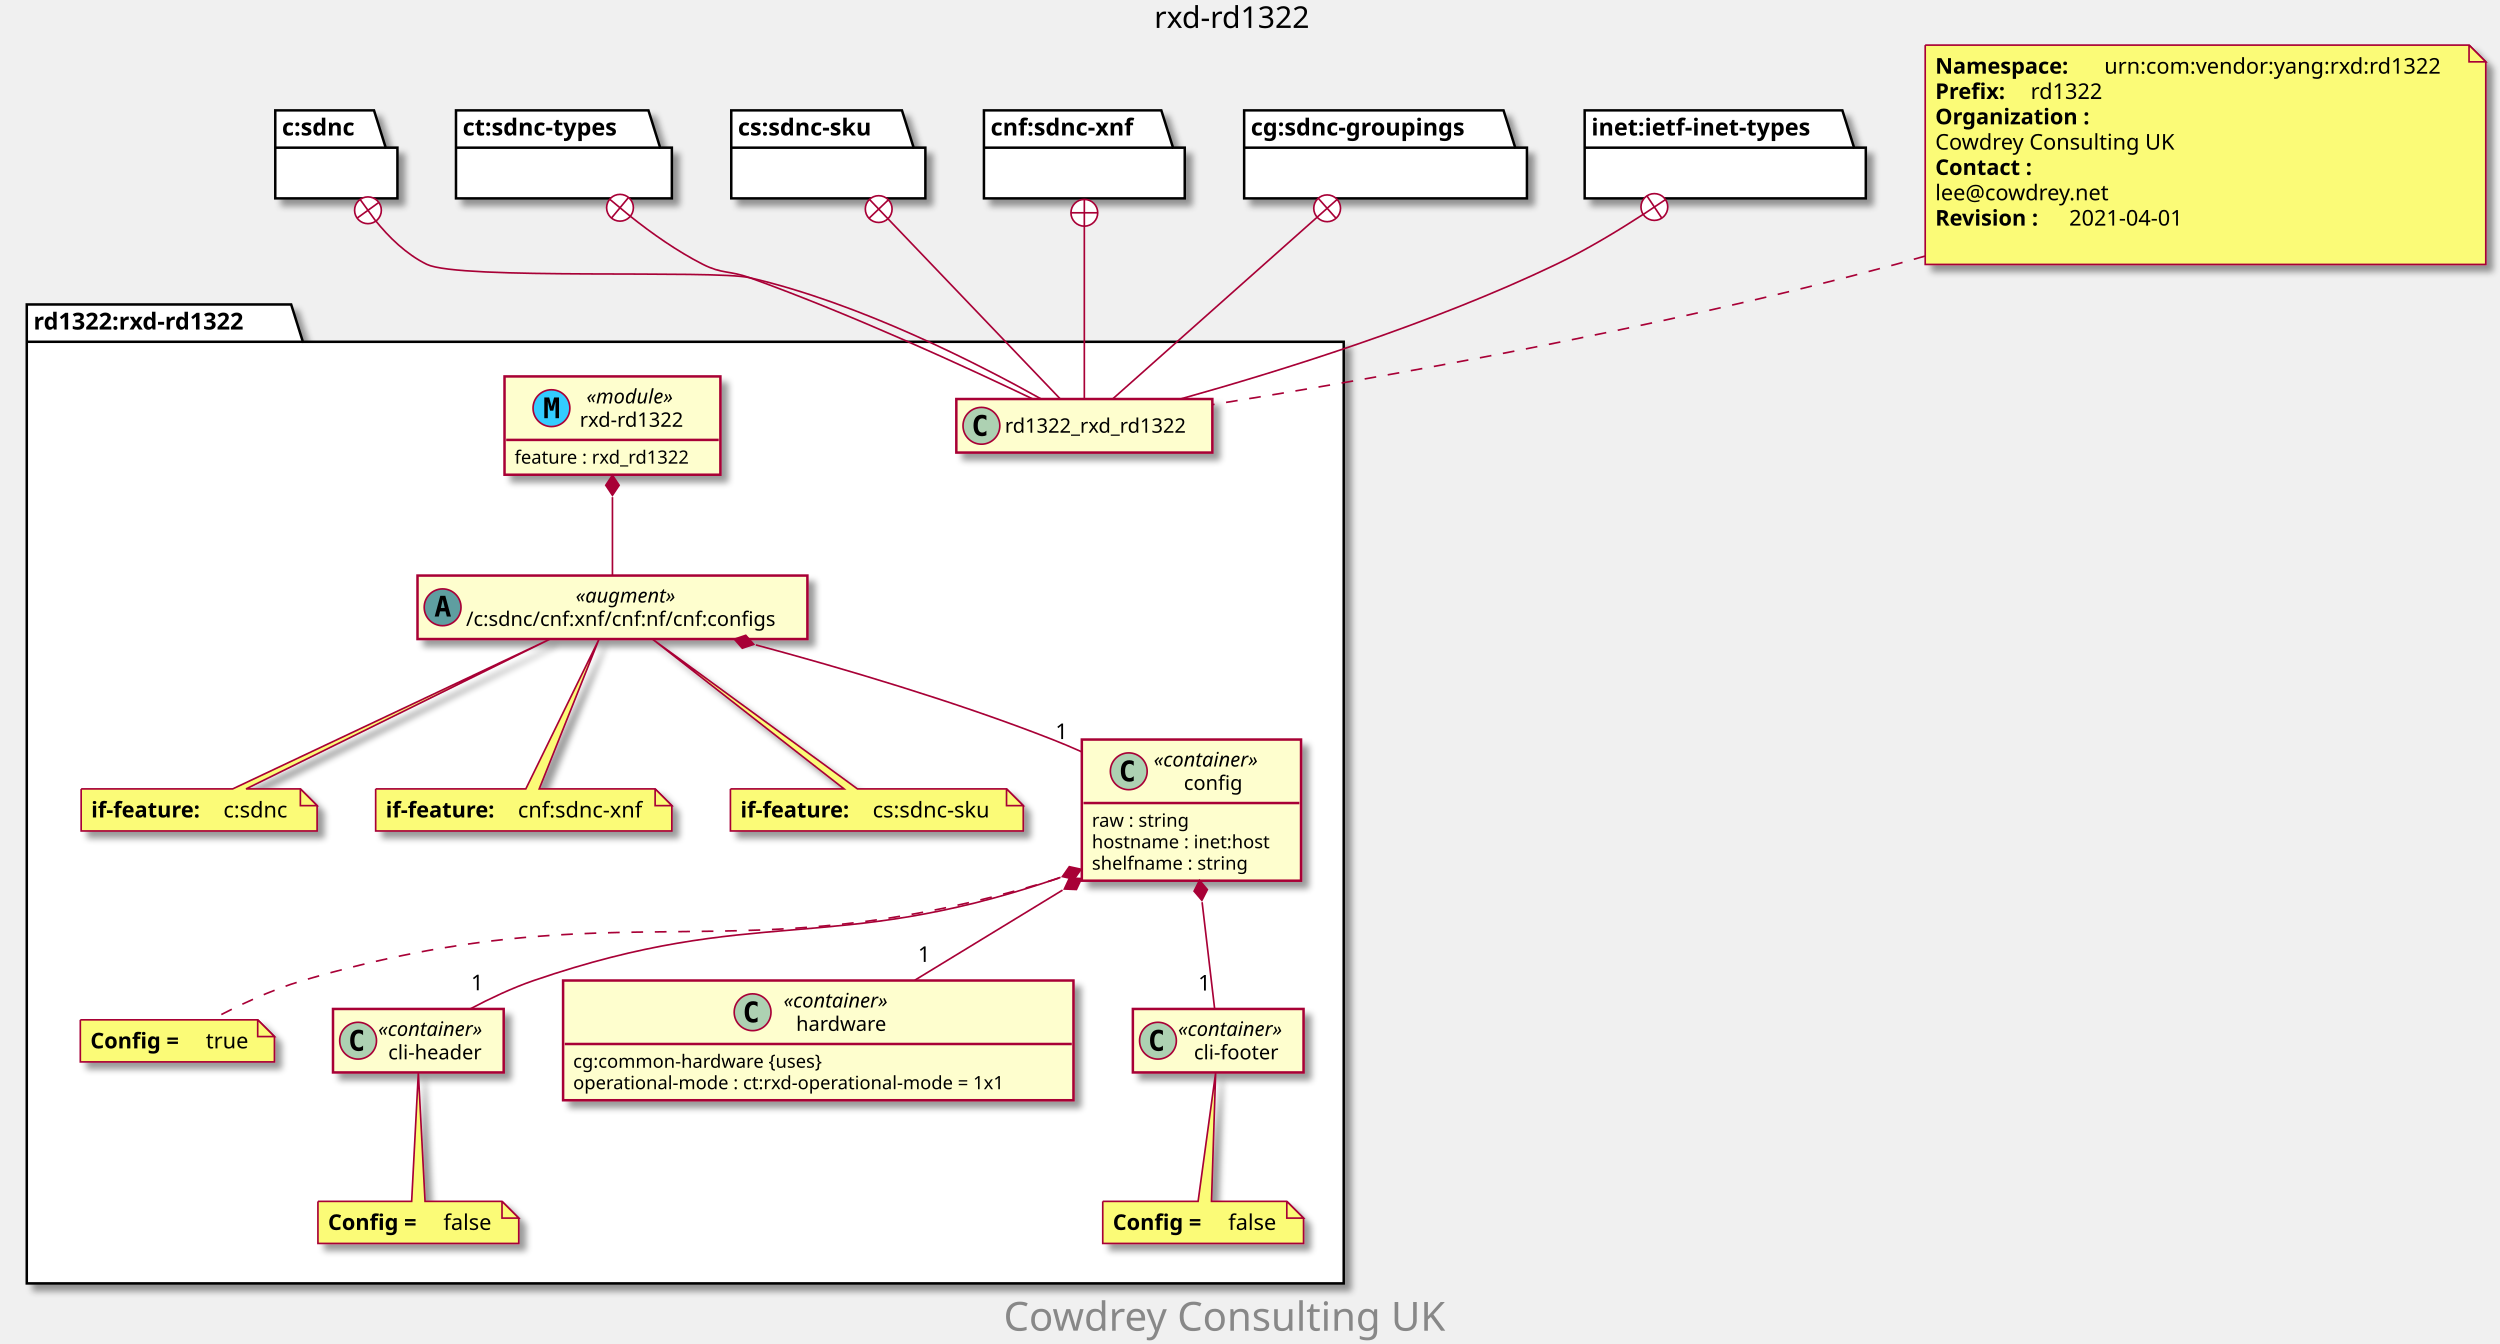
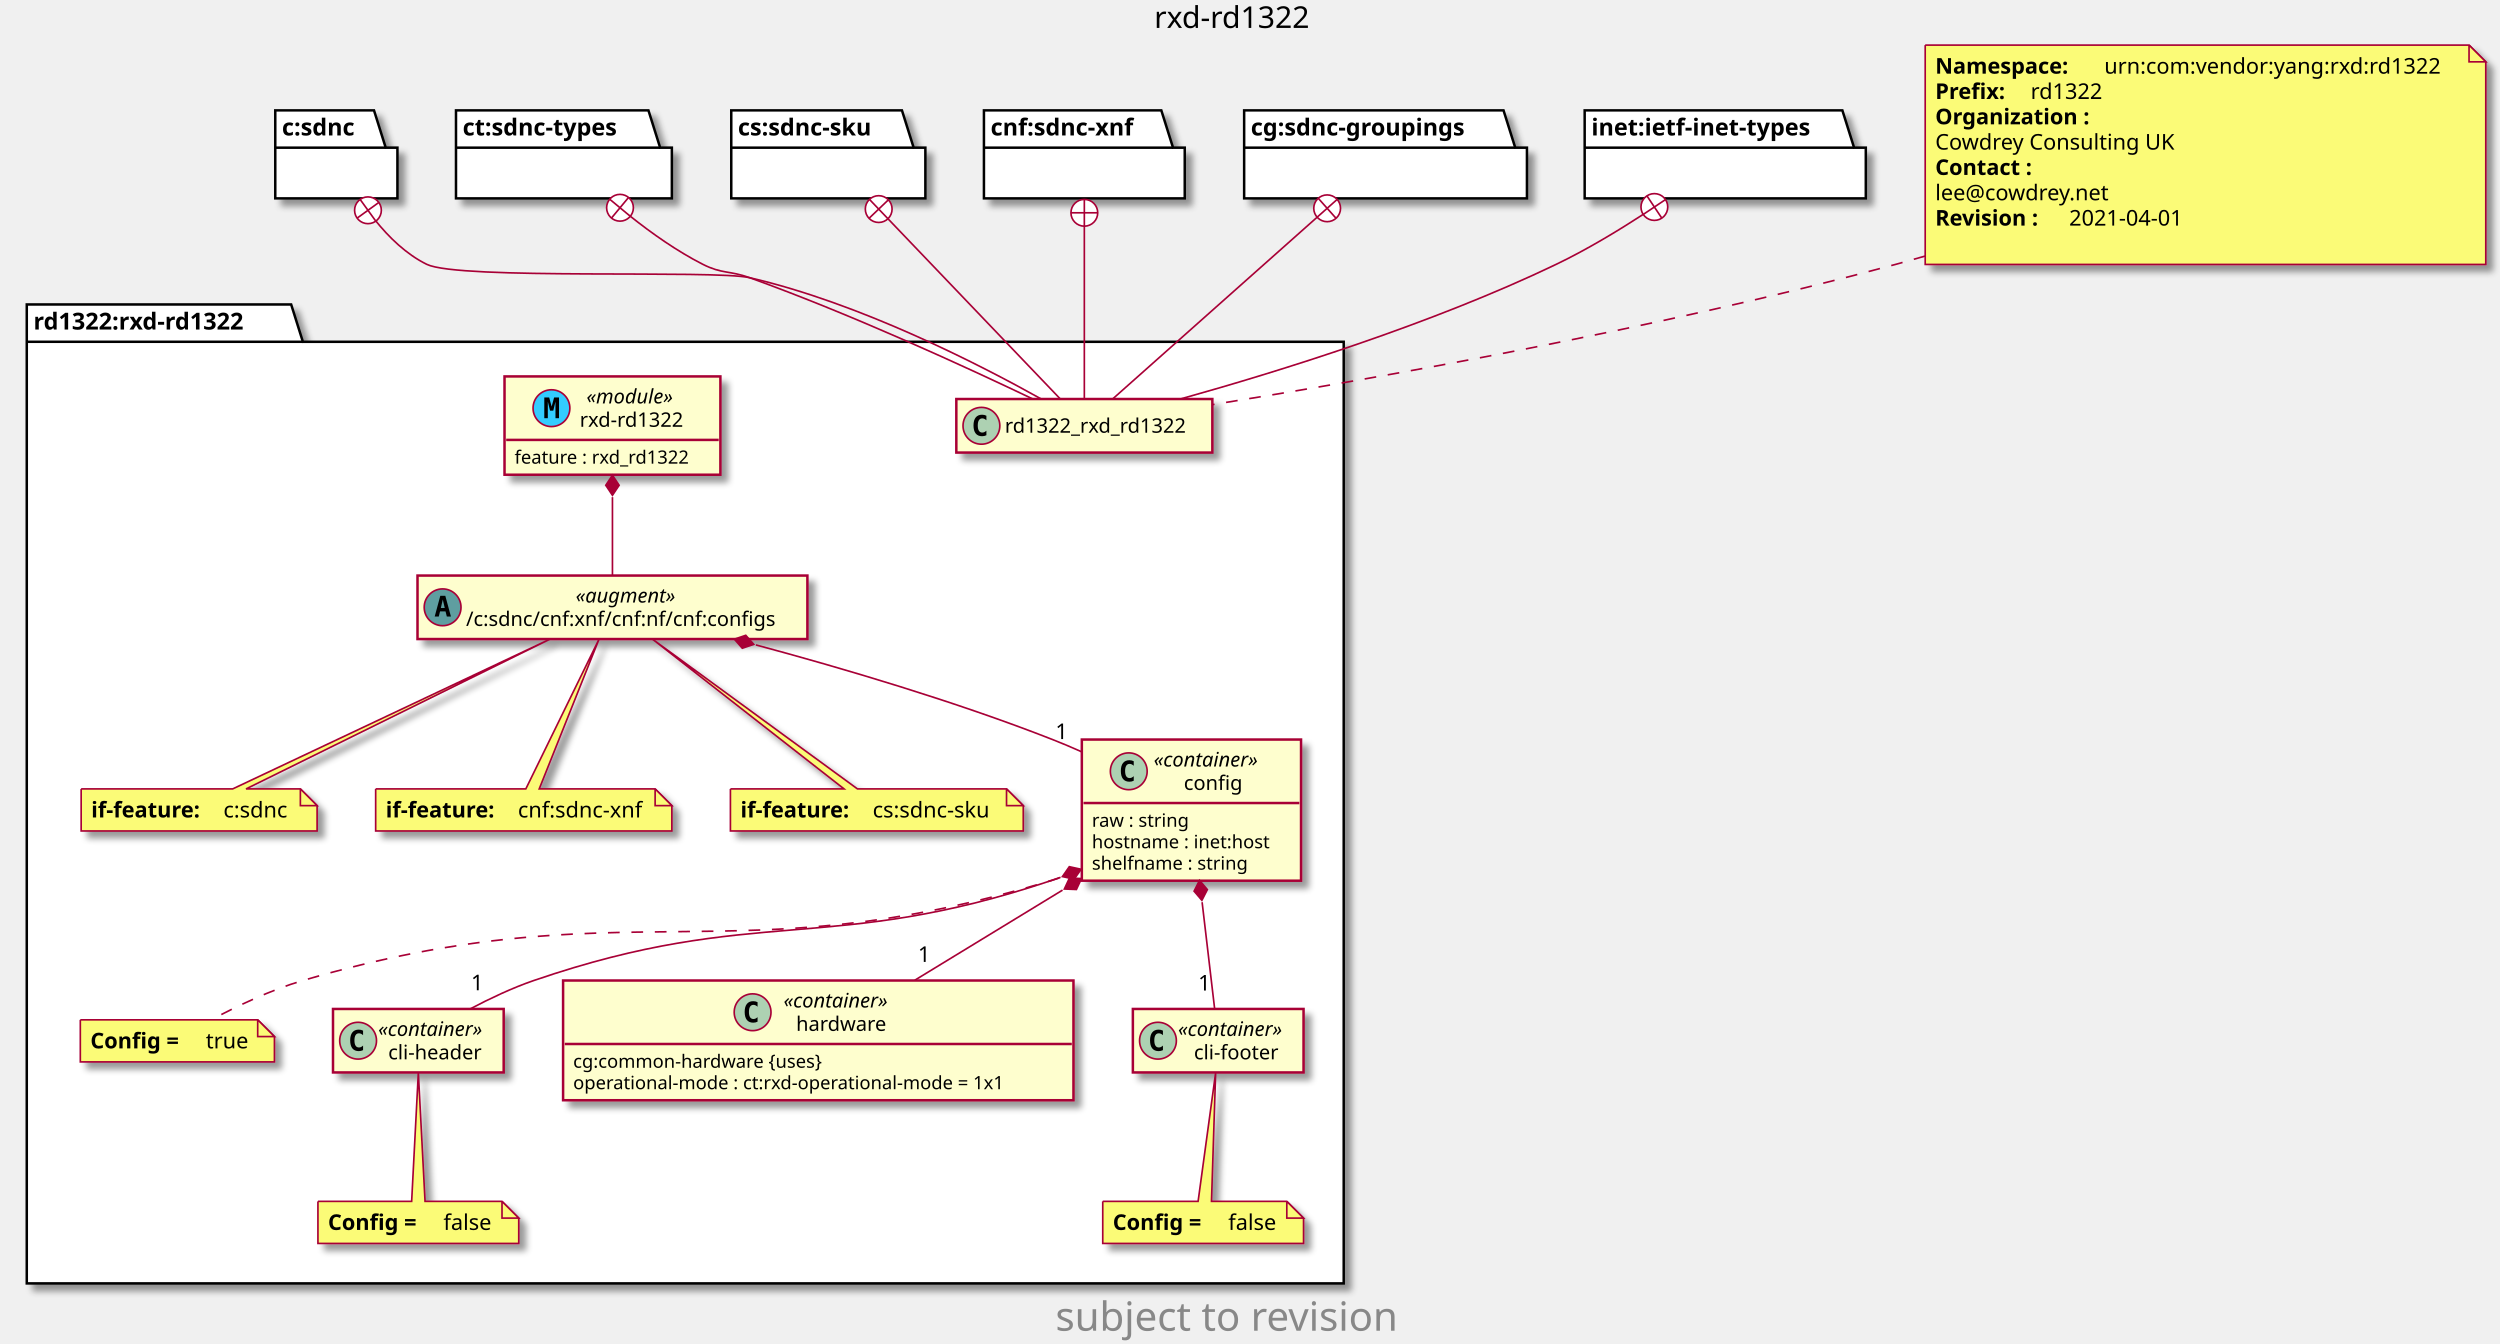
<svg xmlns="http://www.w3.org/2000/svg" contentScriptType="application/ecmascript" contentStyleType="text/css" height="803px" preserveAspectRatio="none" style="width:1494px;height:803px;background:#FFFFFF;" version="1.1" viewBox="0 0 1494 803" width="1494px" zoomAndPan="magnify">
  <defs>
-     <filter height="300%" id="f1uuvf3jxctb5" width="300%" x="-1" y="-1">
+     <filter height="300%" id="f1j6nuefom1tnk" width="300%" x="-1" y="-1">
      <feGaussianBlur result="blurOut" stdDeviation="2.0" />
      <feColorMatrix in="blurOut" result="blurOut2" type="matrix" values="0 0 0 0 0 0 0 0 0 0 0 0 0 0 0 0 0 0 .4 0" />
      <feOffset dx="4.0" dy="4.0" in="blurOut2" result="blurOut3" />
      <feBlend in="SourceGraphic" in2="blurOut3" mode="normal" />
    </filter>
  </defs>
  <g>
    <text fill="#000000" font-family="sans-serif" font-size="18" lengthAdjust="spacing" textLength="100" x="689.75" y="16.708">rxd-rd1322</text>
-     <polygon fill="#FFFFFF" filter="url(#f1uuvf3jxctb5)" points="16,181.953,174,181.953,181,204.25,803,204.25,803,766.953,16,766.953,16,181.953" style="stroke:#000000;stroke-width:1.5;" />
+     <polygon fill="#FFFFFF" filter="url(#f1j6nuefom1tnk)" points="16,181.953,174,181.953,181,204.25,803,204.25,803,766.953,16,766.953,16,181.953" style="stroke:#000000;stroke-width:1.5;" />
    <line style="stroke:#000000;stroke-width:1.5;" x1="16" x2="181" y1="204.25" y2="204.25" />
    <text fill="#000000" font-family="sans-serif" font-size="14" font-weight="bold" lengthAdjust="spacing" textLength="152" x="20" y="196.948">rd1322:rxd-rd1322</text>
-     <polygon fill="#FFFFFF" filter="url(#f1uuvf3jxctb5)" points="164.5,65.953,223.5,65.953,230.5,88.25,237.5,88.25,237.5,118.547,164.5,118.547,164.5,65.953" style="stroke:#000000;stroke-width:1.5;" />
+     <polygon fill="#FFFFFF" filter="url(#f1j6nuefom1tnk)" points="164.5,65.953,223.5,65.953,230.5,88.25,237.5,88.25,237.5,118.547,164.5,118.547,164.5,65.953" style="stroke:#000000;stroke-width:1.5;" />
    <line style="stroke:#000000;stroke-width:1.5;" x1="164.5" x2="230.5" y1="88.25" y2="88.25" />
    <text fill="#000000" font-family="sans-serif" font-size="14" font-weight="bold" lengthAdjust="spacing" textLength="53" x="168.5" y="80.948">c:sdnc</text>
-     <polygon fill="#FFFFFF" filter="url(#f1uuvf3jxctb5)" points="272.5,65.953,387.5,65.953,394.5,88.25,401.5,88.25,401.5,118.547,272.5,118.547,272.5,65.953" style="stroke:#000000;stroke-width:1.5;" />
+     <polygon fill="#FFFFFF" filter="url(#f1j6nuefom1tnk)" points="272.5,65.953,387.5,65.953,394.5,88.25,401.5,88.25,401.5,118.547,272.5,118.547,272.5,65.953" style="stroke:#000000;stroke-width:1.5;" />
    <line style="stroke:#000000;stroke-width:1.5;" x1="272.5" x2="394.5" y1="88.25" y2="88.25" />
    <text fill="#000000" font-family="sans-serif" font-size="14" font-weight="bold" lengthAdjust="spacing" textLength="109" x="276.5" y="80.948">ct:sdnc-types</text>
-     <polygon fill="#FFFFFF" filter="url(#f1uuvf3jxctb5)" points="437,65.953,539,65.953,546,88.25,553,88.25,553,118.547,437,118.547,437,65.953" style="stroke:#000000;stroke-width:1.5;" />
+     <polygon fill="#FFFFFF" filter="url(#f1j6nuefom1tnk)" points="437,65.953,539,65.953,546,88.25,553,88.25,553,118.547,437,118.547,437,65.953" style="stroke:#000000;stroke-width:1.5;" />
    <line style="stroke:#000000;stroke-width:1.5;" x1="437" x2="546" y1="88.25" y2="88.25" />
    <text fill="#000000" font-family="sans-serif" font-size="14" font-weight="bold" lengthAdjust="spacing" textLength="96" x="441" y="80.948">cs:sdnc-sku</text>
-     <polygon fill="#FFFFFF" filter="url(#f1uuvf3jxctb5)" points="588,65.953,694,65.953,701,88.25,708,88.25,708,118.547,588,118.547,588,65.953" style="stroke:#000000;stroke-width:1.5;" />
+     <polygon fill="#FFFFFF" filter="url(#f1j6nuefom1tnk)" points="588,65.953,694,65.953,701,88.25,708,88.25,708,118.547,588,118.547,588,65.953" style="stroke:#000000;stroke-width:1.5;" />
    <line style="stroke:#000000;stroke-width:1.5;" x1="588" x2="701" y1="88.25" y2="88.25" />
    <text fill="#000000" font-family="sans-serif" font-size="14" font-weight="bold" lengthAdjust="spacing" textLength="100" x="592" y="80.948">cnf:sdnc-xnf</text>
-     <polygon fill="#FFFFFF" filter="url(#f1uuvf3jxctb5)" points="743.5,65.953,898.5,65.953,905.5,88.25,912.5,88.25,912.5,118.547,743.5,118.547,743.5,65.953" style="stroke:#000000;stroke-width:1.5;" />
+     <polygon fill="#FFFFFF" filter="url(#f1j6nuefom1tnk)" points="743.5,65.953,898.5,65.953,905.5,88.25,912.5,88.25,912.5,118.547,743.5,118.547,743.5,65.953" style="stroke:#000000;stroke-width:1.5;" />
    <line style="stroke:#000000;stroke-width:1.5;" x1="743.5" x2="905.5" y1="88.25" y2="88.25" />
    <text fill="#000000" font-family="sans-serif" font-size="14" font-weight="bold" lengthAdjust="spacing" textLength="149" x="747.5" y="80.948">cg:sdnc-groupings</text>
-     <polygon fill="#FFFFFF" filter="url(#f1uuvf3jxctb5)" points="947,65.953,1101,65.953,1108,88.25,1115,88.25,1115,118.547,947,118.547,947,65.953" style="stroke:#000000;stroke-width:1.5;" />
+     <polygon fill="#FFFFFF" filter="url(#f1j6nuefom1tnk)" points="947,65.953,1101,65.953,1108,88.25,1115,88.25,1115,118.547,947,118.547,947,65.953" style="stroke:#000000;stroke-width:1.5;" />
    <line style="stroke:#000000;stroke-width:1.5;" x1="947" x2="1108" y1="88.25" y2="88.25" />
    <text fill="#000000" font-family="sans-serif" font-size="14" font-weight="bold" lengthAdjust="spacing" textLength="148" x="951" y="80.948">inet:ietf-inet-types</text>
-     <rect fill="#FEFECE" filter="url(#f1uuvf3jxctb5)" height="32" id="rd1322_rxd_rd1322" style="stroke:#A80036;stroke-width:1.5;" width="153" x="571.5" y="238.453" />
+     <rect fill="#FEFECE" filter="url(#f1j6nuefom1tnk)" height="32" id="rd1322_rxd_rd1322" style="stroke:#A80036;stroke-width:1.5;" width="153" x="571.5" y="238.453" />
    <ellipse cx="586.5" cy="254.453" fill="#ADD1B2" rx="11" ry="11" style="stroke:#A80036;stroke-width:1.0;" />
    <path d="M589.469,260.094 Q588.891,260.391 588.25,260.531 Q587.609,260.688 586.906,260.688 Q584.406,260.688 583.078,259.047 Q581.766,257.391 581.766,254.266 Q581.766,251.141 583.078,249.484 Q584.406,247.828 586.906,247.828 Q587.609,247.828 588.25,247.984 Q588.906,248.141 589.469,248.438 L589.469,251.156 Q588.844,250.578 588.25,250.312 Q587.656,250.031 587.031,250.031 Q585.688,250.031 585,251.109 Q584.312,252.172 584.312,254.266 Q584.312,256.359 585,257.438 Q585.688,258.5 587.031,258.5 Q587.656,258.5 588.25,258.234 Q588.844,257.953 589.469,257.375 L589.469,260.094 Z " fill="#000000" />
    <text fill="#000000" font-family="sans-serif" font-size="12" lengthAdjust="spacing" textLength="121" x="600.5" y="258.607">rd1322_rxd_rd1322</text>
-     <rect codeLine="35" fill="#FEFECE" filter="url(#f1uuvf3jxctb5)" height="58.742" id="rxd_rd1322" style="stroke:#A80036;stroke-width:1.5;" width="129" x="301.5" y="224.953" />
+     <rect codeLine="35" fill="#FEFECE" filter="url(#f1j6nuefom1tnk)" height="58.742" id="rxd_rd1322" style="stroke:#A80036;stroke-width:1.5;" width="129" x="301.5" y="224.953" />
    <ellipse cx="329.55" cy="243.922" fill="#33CCFF" rx="11" ry="11" style="stroke:#A80036;stroke-width:1.0;" />
    <path d="M325.269,237.531 L328.191,237.531 L329.659,242.969 L331.128,237.531 L334.066,237.531 L334.066,249.922 L331.956,249.922 L331.956,240 L330.644,245.422 L328.706,245.422 L327.378,240 L327.378,249.922 L325.269,249.922 L325.269,237.531 Z " fill="#000000" />
    <text fill="#000000" font-family="sans-serif" font-size="12" font-style="italic" lengthAdjust="spacing" textLength="60" x="350.45" y="241.092">«module»</text>
    <text fill="#000000" font-family="sans-serif" font-size="12" lengthAdjust="spacing" textLength="68" x="346.45" y="255.06">rxd-rd1322</text>
    <line style="stroke:#A80036;stroke-width:1.5;" x1="302.5" x2="429.5" y1="262.891" y2="262.891" />
    <text fill="#000000" font-family="sans-serif" font-size="11" lengthAdjust="spacing" textLength="117" x="307.5" y="277.101">feature : rxd_rd1322</text>
-     <rect codeLine="37" fill="#FEFECE" filter="url(#f1uuvf3jxctb5)" height="37.938" id="c_sdnc_cnf_xnf_cnf_nf_cnf_configs" style="stroke:#A80036;stroke-width:1.5;" width="233" x="249.5" y="343.953" />
+     <rect codeLine="37" fill="#FEFECE" filter="url(#f1j6nuefom1tnk)" height="37.938" id="c_sdnc_cnf_xnf_cnf_nf_cnf_configs" style="stroke:#A80036;stroke-width:1.5;" width="233" x="249.5" y="343.953" />
    <ellipse cx="264.5" cy="362.922" fill="#5F9EA0" rx="11" ry="11" style="stroke:#A80036;stroke-width:1.0;" />
    <path d="M264.609,358.266 L263.453,363.344 L265.781,363.344 L264.609,358.266 Z M263.125,356.031 L266.109,356.031 L269.469,368.422 L267.016,368.422 L266.25,365.359 L262.969,365.359 L262.219,368.422 L259.781,368.422 L263.125,356.031 Z " fill="#000000" />
    <text fill="#000000" font-family="sans-serif" font-size="12" font-style="italic" lengthAdjust="spacing" textLength="70" x="344" y="360.092">«augment»</text>
    <text fill="#000000" font-family="sans-serif" font-size="12" lengthAdjust="spacing" textLength="201" x="278.5" y="374.06">/c:sdnc/cnf:xnf/cnf:nf/cnf:configs</text>
-     <path d="M48.5,471.453 L48.5,496.586 A0,0 0 0 0 48.5,496.586 L189.5,496.586 A0,0 0 0 0 189.5,496.586 L189.5,481.453 L179.5,471.453 L147.03,471.453 L328.49,382.023 L139.03,471.453 L48.5,471.453 A0,0 0 0 0 48.5,471.453 " fill="#FBFB77" filter="url(#f1uuvf3jxctb5)" style="stroke:#A80036;stroke-width:1.0;" />
+     <path d="M48.5,471.453 L48.5,496.586 A0,0 0 0 0 48.5,496.586 L189.5,496.586 A0,0 0 0 0 189.5,496.586 L189.5,481.453 L179.5,471.453 L147.03,471.453 L328.49,382.023 L139.03,471.453 L48.5,471.453 A0,0 0 0 0 48.5,471.453 " fill="#FBFB77" filter="url(#f1j6nuefom1tnk)" style="stroke:#A80036;stroke-width:1.0;" />
    <path d="M179.5,471.453 L179.5,481.453 L189.5,481.453 L179.5,471.453 " fill="#FBFB77" style="stroke:#A80036;stroke-width:1.0;" />
    <text fill="#000000" font-family="sans-serif" font-size="13" font-weight="bold" lengthAdjust="spacing" textLength="74" x="54.5" y="488.52">if-feature:</text>
    <text fill="#000000" font-family="sans-serif" font-size="13" lengthAdjust="spacing" textLength="41" x="133.5" y="488.52">c:sdnc</text>
-     <path d="M224.5,471.453 L224.5,496.586 A0,0 0 0 0 224.5,496.586 L401.5,496.586 A0,0 0 0 0 401.5,496.586 L401.5,481.453 L391.5,471.453 L322.23,471.453 L357.95,382.023 L314.23,471.453 L224.5,471.453 A0,0 0 0 0 224.5,471.453 " fill="#FBFB77" filter="url(#f1uuvf3jxctb5)" style="stroke:#A80036;stroke-width:1.0;" />
+     <path d="M224.5,471.453 L224.5,496.586 A0,0 0 0 0 224.5,496.586 L401.5,496.586 A0,0 0 0 0 401.5,496.586 L401.5,481.453 L391.5,471.453 L322.23,471.453 L357.95,382.023 L314.23,471.453 L224.5,471.453 A0,0 0 0 0 224.5,471.453 " fill="#FBFB77" filter="url(#f1j6nuefom1tnk)" style="stroke:#A80036;stroke-width:1.0;" />
    <path d="M391.5,471.453 L391.5,481.453 L401.5,481.453 L391.5,471.453 " fill="#FBFB77" style="stroke:#A80036;stroke-width:1.0;" />
    <text fill="#000000" font-family="sans-serif" font-size="13" font-weight="bold" lengthAdjust="spacing" textLength="74" x="230.5" y="488.52">if-feature:</text>
    <text fill="#000000" font-family="sans-serif" font-size="13" lengthAdjust="spacing" textLength="77" x="309.5" y="488.52">cnf:sdnc-xnf</text>
-     <path d="M436.5,471.453 L436.5,496.586 A0,0 0 0 0 436.5,496.586 L611.5,496.586 A0,0 0 0 0 611.5,496.586 L611.5,481.453 L601.5,471.453 L512.41,471.453 L390,382.023 L504.41,471.453 L436.5,471.453 A0,0 0 0 0 436.5,471.453 " fill="#FBFB77" filter="url(#f1uuvf3jxctb5)" style="stroke:#A80036;stroke-width:1.0;" />
+     <path d="M436.5,471.453 L436.5,496.586 A0,0 0 0 0 436.5,496.586 L611.5,496.586 A0,0 0 0 0 611.5,496.586 L611.5,481.453 L601.5,471.453 L512.41,471.453 L390,382.023 L504.41,471.453 L436.5,471.453 A0,0 0 0 0 436.5,471.453 " fill="#FBFB77" filter="url(#f1j6nuefom1tnk)" style="stroke:#A80036;stroke-width:1.0;" />
    <path d="M601.5,471.453 L601.5,481.453 L611.5,481.453 L601.5,471.453 " fill="#FBFB77" style="stroke:#A80036;stroke-width:1.0;" />
    <text fill="#000000" font-family="sans-serif" font-size="13" font-weight="bold" lengthAdjust="spacing" textLength="74" x="442.5" y="488.52">if-feature:</text>
    <text fill="#000000" font-family="sans-serif" font-size="13" lengthAdjust="spacing" textLength="75" x="521.5" y="488.52">cs:sdnc-sku</text>
-     <rect codeLine="48" fill="#FEFECE" filter="url(#f1uuvf3jxctb5)" height="84.352" id="sdnc_I_sdnc_I_xnf_I_nf_I_configs_I_config" style="stroke:#A80036;stroke-width:1.5;" width="131" x="646.5" y="441.953" />
+     <rect codeLine="48" fill="#FEFECE" filter="url(#f1j6nuefom1tnk)" height="84.352" id="sdnc_I_sdnc_I_xnf_I_nf_I_configs_I_config" style="stroke:#A80036;stroke-width:1.5;" width="131" x="646.5" y="441.953" />
    <ellipse cx="674.55" cy="460.922" fill="#ADD1B2" rx="11" ry="11" style="stroke:#A80036;stroke-width:1.0;" />
    <path d="M677.519,466.562 Q676.941,466.859 676.3,467 Q675.659,467.156 674.956,467.156 Q672.456,467.156 671.128,465.516 Q669.816,463.859 669.816,460.734 Q669.816,457.609 671.128,455.953 Q672.456,454.297 674.956,454.297 Q675.659,454.297 676.3,454.453 Q676.956,454.609 677.519,454.906 L677.519,457.625 Q676.894,457.047 676.3,456.781 Q675.706,456.5 675.081,456.5 Q673.737,456.5 673.05,457.578 Q672.362,458.641 672.362,460.734 Q672.362,462.828 673.05,463.906 Q673.737,464.969 675.081,464.969 Q675.706,464.969 676.3,464.703 Q676.894,464.422 677.519,463.844 L677.519,466.562 Z " fill="#000000" />
    <text fill="#000000" font-family="sans-serif" font-size="12" font-style="italic" lengthAdjust="spacing" textLength="74" x="689.45" y="458.092">«container»</text>
    <text fill="#000000" font-family="sans-serif" font-size="12" lengthAdjust="spacing" textLength="38" x="707.45" y="472.06">config</text>
    <line style="stroke:#A80036;stroke-width:1.5;" x1="647.5" x2="776.5" y1="479.891" y2="479.891" />
    <text fill="#000000" font-family="sans-serif" font-size="11" lengthAdjust="spacing" textLength="66" x="652.5" y="494.101">raw : string</text>
    <text fill="#000000" font-family="sans-serif" font-size="11" lengthAdjust="spacing" textLength="119" x="652.5" y="506.906">hostname : inet:host</text>
    <text fill="#000000" font-family="sans-serif" font-size="11" lengthAdjust="spacing" textLength="105" x="652.5" y="519.71">shelfname : string</text>
-     <path d="M48,609.453 L48,634.586 L164,634.586 L164,619.453 L154,609.453 L48,609.453 " fill="#FBFB77" filter="url(#f1uuvf3jxctb5)" style="stroke:#A80036;stroke-width:1.0;" />
+     <path d="M48,609.453 L48,634.586 L164,634.586 L164,619.453 L154,609.453 L48,609.453 " fill="#FBFB77" filter="url(#f1j6nuefom1tnk)" style="stroke:#A80036;stroke-width:1.0;" />
    <path d="M154,609.453 L154,619.453 L164,619.453 L154,609.453 " fill="#FBFB77" style="stroke:#A80036;stroke-width:1.0;" />
    <text fill="#000000" font-family="sans-serif" font-size="13" font-weight="bold" lengthAdjust="spacing" textLength="64" x="54" y="626.52">Config =</text>
    <text fill="#000000" font-family="sans-serif" font-size="13" lengthAdjust="spacing" textLength="26" x="123" y="626.52">true</text>
-     <rect codeLine="54" fill="#FEFECE" filter="url(#f1uuvf3jxctb5)" height="37.938" id="sdnc_I_sdnc_I_xnf_I_nf_I_configs_I_config_I_cli_header" style="stroke:#A80036;stroke-width:1.5;" width="102" x="199" y="602.953" />
+     <rect codeLine="54" fill="#FEFECE" filter="url(#f1j6nuefom1tnk)" height="37.938" id="sdnc_I_sdnc_I_xnf_I_nf_I_configs_I_config_I_cli_header" style="stroke:#A80036;stroke-width:1.5;" width="102" x="199" y="602.953" />
    <ellipse cx="214" cy="621.922" fill="#ADD1B2" rx="11" ry="11" style="stroke:#A80036;stroke-width:1.0;" />
    <path d="M216.969,627.562 Q216.391,627.859 215.75,628 Q215.109,628.156 214.406,628.156 Q211.906,628.156 210.578,626.516 Q209.266,624.859 209.266,621.734 Q209.266,618.609 210.578,616.953 Q211.906,615.297 214.406,615.297 Q215.109,615.297 215.75,615.453 Q216.406,615.609 216.969,615.906 L216.969,618.625 Q216.344,618.047 215.75,617.781 Q215.156,617.5 214.531,617.5 Q213.188,617.5 212.5,618.578 Q211.812,619.641 211.812,621.734 Q211.812,623.828 212.5,624.906 Q213.188,625.969 214.531,625.969 Q215.156,625.969 215.75,625.703 Q216.344,625.422 216.969,624.844 L216.969,627.562 Z " fill="#000000" />
    <text fill="#000000" font-family="sans-serif" font-size="12" font-style="italic" lengthAdjust="spacing" textLength="74" x="226" y="619.092">«container»</text>
    <text fill="#000000" font-family="sans-serif" font-size="12" lengthAdjust="spacing" textLength="62" x="232" y="633.061">cli-header</text>
-     <path d="M190,717.953 L190,743.086 A0,0 0 0 0 190,743.086 L310,743.086 A0,0 0 0 0 310,743.086 L310,727.953 L300,717.953 L254,717.953 L250,641.023 L246,717.953 L190,717.953 A0,0 0 0 0 190,717.953 " fill="#FBFB77" filter="url(#f1uuvf3jxctb5)" style="stroke:#A80036;stroke-width:1.0;" />
+     <path d="M190,717.953 L190,743.086 A0,0 0 0 0 190,743.086 L310,743.086 A0,0 0 0 0 310,743.086 L310,727.953 L300,717.953 L254,717.953 L250,641.023 L246,717.953 L190,717.953 A0,0 0 0 0 190,717.953 " fill="#FBFB77" filter="url(#f1j6nuefom1tnk)" style="stroke:#A80036;stroke-width:1.0;" />
    <path d="M300,717.953 L300,727.953 L310,727.953 L300,717.953 " fill="#FBFB77" style="stroke:#A80036;stroke-width:1.0;" />
    <text fill="#000000" font-family="sans-serif" font-size="13" font-weight="bold" lengthAdjust="spacing" textLength="64" x="196" y="735.02">Config =</text>
    <text fill="#000000" font-family="sans-serif" font-size="13" lengthAdjust="spacing" textLength="30" x="265" y="735.02">false</text>
-     <rect codeLine="59" fill="#FEFECE" filter="url(#f1uuvf3jxctb5)" height="71.547" id="sdnc_I_sdnc_I_xnf_I_nf_I_configs_I_config_I_hardware" style="stroke:#A80036;stroke-width:1.5;" width="305" x="336.5" y="585.953" />
+     <rect codeLine="59" fill="#FEFECE" filter="url(#f1j6nuefom1tnk)" height="71.547" id="sdnc_I_sdnc_I_xnf_I_nf_I_configs_I_config_I_hardware" style="stroke:#A80036;stroke-width:1.5;" width="305" x="336.5" y="585.953" />
    <ellipse cx="449.75" cy="604.922" fill="#ADD1B2" rx="11" ry="11" style="stroke:#A80036;stroke-width:1.0;" />
    <path d="M452.719,610.562 Q452.141,610.859 451.5,611 Q450.859,611.156 450.156,611.156 Q447.656,611.156 446.328,609.516 Q445.016,607.859 445.016,604.734 Q445.016,601.609 446.328,599.953 Q447.656,598.297 450.156,598.297 Q450.859,598.297 451.5,598.453 Q452.156,598.609 452.719,598.906 L452.719,601.625 Q452.094,601.047 451.5,600.781 Q450.906,600.5 450.281,600.5 Q448.938,600.5 448.25,601.578 Q447.562,602.641 447.562,604.734 Q447.562,606.828 448.25,607.906 Q448.938,608.969 450.281,608.969 Q450.906,608.969 451.5,608.703 Q452.094,608.422 452.719,607.844 L452.719,610.562 Z " fill="#000000" />
    <text fill="#000000" font-family="sans-serif" font-size="12" font-style="italic" lengthAdjust="spacing" textLength="74" x="468.25" y="602.092">«container»</text>
    <text fill="#000000" font-family="sans-serif" font-size="12" lengthAdjust="spacing" textLength="59" x="475.75" y="616.061">hardware</text>
    <line style="stroke:#A80036;stroke-width:1.5;" x1="337.5" x2="640.5" y1="623.891" y2="623.891" />
    <text fill="#000000" font-family="sans-serif" font-size="11" lengthAdjust="spacing" textLength="170" x="342.5" y="638.101">cg:common-hardware {uses}</text>
    <text fill="#000000" font-family="sans-serif" font-size="11" lengthAdjust="spacing" textLength="293" x="342.5" y="650.906">operational-mode : ct:rxd-operational-mode   = 1x1</text>
-     <rect codeLine="65" fill="#FEFECE" filter="url(#f1uuvf3jxctb5)" height="37.938" id="sdnc_I_sdnc_I_xnf_I_nf_I_configs_I_config_I_cli_footer" style="stroke:#A80036;stroke-width:1.5;" width="102" x="677" y="602.953" />
+     <rect codeLine="65" fill="#FEFECE" filter="url(#f1j6nuefom1tnk)" height="37.938" id="sdnc_I_sdnc_I_xnf_I_nf_I_configs_I_config_I_cli_footer" style="stroke:#A80036;stroke-width:1.5;" width="102" x="677" y="602.953" />
    <ellipse cx="692" cy="621.922" fill="#ADD1B2" rx="11" ry="11" style="stroke:#A80036;stroke-width:1.0;" />
    <path d="M694.969,627.562 Q694.391,627.859 693.75,628 Q693.109,628.156 692.406,628.156 Q689.906,628.156 688.578,626.516 Q687.266,624.859 687.266,621.734 Q687.266,618.609 688.578,616.953 Q689.906,615.297 692.406,615.297 Q693.109,615.297 693.75,615.453 Q694.406,615.609 694.969,615.906 L694.969,618.625 Q694.344,618.047 693.75,617.781 Q693.156,617.5 692.531,617.5 Q691.188,617.5 690.5,618.578 Q689.812,619.641 689.812,621.734 Q689.812,623.828 690.5,624.906 Q691.188,625.969 692.531,625.969 Q693.156,625.969 693.75,625.703 Q694.344,625.422 694.969,624.844 L694.969,627.562 Z " fill="#000000" />
    <text fill="#000000" font-family="sans-serif" font-size="12" font-style="italic" lengthAdjust="spacing" textLength="74" x="704" y="619.092">«container»</text>
    <text fill="#000000" font-family="sans-serif" font-size="12" lengthAdjust="spacing" textLength="55" x="713.5" y="633.061">cli-footer</text>
-     <path d="M659,717.953 L659,743.086 A0,0 0 0 0 659,743.086 L779,743.086 A0,0 0 0 0 779,743.086 L779,727.953 L769,717.953 L723.98,717.953 L726.47,641.023 L715.98,717.953 L659,717.953 A0,0 0 0 0 659,717.953 " fill="#FBFB77" filter="url(#f1uuvf3jxctb5)" style="stroke:#A80036;stroke-width:1.0;" />
+     <path d="M659,717.953 L659,743.086 A0,0 0 0 0 659,743.086 L779,743.086 A0,0 0 0 0 779,743.086 L779,727.953 L769,717.953 L723.98,717.953 L726.47,641.023 L715.98,717.953 L659,717.953 A0,0 0 0 0 659,717.953 " fill="#FBFB77" filter="url(#f1j6nuefom1tnk)" style="stroke:#A80036;stroke-width:1.0;" />
    <path d="M769,717.953 L769,727.953 L779,727.953 L769,717.953 " fill="#FBFB77" style="stroke:#A80036;stroke-width:1.0;" />
    <text fill="#000000" font-family="sans-serif" font-size="13" font-weight="bold" lengthAdjust="spacing" textLength="64" x="665" y="735.02">Config =</text>
    <text fill="#000000" font-family="sans-serif" font-size="13" lengthAdjust="spacing" textLength="30" x="734" y="735.02">false</text>
-     <path d="M1150.5,26.953 L1150.5,158.016 L1485.5,158.016 L1485.5,36.953 L1475.5,26.953 L1150.5,26.953 " fill="#FBFB77" filter="url(#f1uuvf3jxctb5)" style="stroke:#A80036;stroke-width:1.0;" />
+     <path d="M1150.5,26.953 L1150.5,158.016 L1485.5,158.016 L1485.5,36.953 L1475.5,26.953 L1150.5,26.953 " fill="#FBFB77" filter="url(#f1j6nuefom1tnk)" style="stroke:#A80036;stroke-width:1.0;" />
    <path d="M1475.5,26.953 L1475.5,36.953 L1485.5,36.953 L1475.5,26.953 " fill="#FBFB77" style="stroke:#A80036;stroke-width:1.0;" />
    <text fill="#000000" font-family="sans-serif" font-size="13" font-weight="bold" lengthAdjust="spacing" textLength="92" x="1156.5" y="44.02">Namespace:</text>
    <text fill="#000000" font-family="sans-serif" font-size="13" lengthAdjust="spacing" textLength="209" x="1257.5" y="44.02">urn:com:vendor:yang:rxd:rd1322</text>
    <text fill="#000000" font-family="sans-serif" font-size="13" font-weight="bold" lengthAdjust="spacing" textLength="48" x="1156.5" y="59.153">Prefix:</text>
    <text fill="#000000" font-family="sans-serif" font-size="13" lengthAdjust="spacing" textLength="45" x="1213.5" y="59.153">rd1322</text>
    <text fill="#000000" font-family="sans-serif" font-size="13" font-weight="bold" lengthAdjust="spacing" textLength="104" x="1156.5" y="74.286">Organization :</text>
    <text fill="#000000" font-family="sans-serif" font-size="13" lengthAdjust="spacing" textLength="147" x="1156.5" y="89.418">Cowdrey Consulting UK</text>
    <text fill="#000000" font-family="sans-serif" font-size="13" font-weight="bold" lengthAdjust="spacing" textLength="67" x="1156.5" y="104.551">Contact :</text>
    <text fill="#000000" font-family="sans-serif" font-size="13" lengthAdjust="spacing" textLength="109" x="1156.5" y="119.684">lee@cowdrey.net</text>
    <text fill="#000000" font-family="sans-serif" font-size="13" font-weight="bold" lengthAdjust="spacing" textLength="71" x="1156.5" y="134.817">Revision :</text>
    <text fill="#000000" font-family="sans-serif" font-size="13" lengthAdjust="spacing" textLength="74" x="1236.5" y="134.817">2021-04-01</text>
    <text fill="#000000" font-family="sans-serif" font-size="13" lengthAdjust="spacing" textLength="0" x="1160.5" y="149.95" />
    <path d="M1150.43,153.033 C1144.57,154.743 1138.74,156.393 1133,157.953 C990.75,196.553 821.07,226.343 724.79,241.773 " fill="none" id="GMN9-rd1322_rxd_rd1322" style="stroke:#A80036;stroke-width:1.0;stroke-dasharray:7.0,7.0;" />
    <path codeLine="29" d="M224.06,131.403 C232.42,141.863 242.85,151.973 255,157.953 C274.25,167.433 427.09,161.123 448,165.953 C513.92,181.173 585.15,217.713 622.23,238.433 " fill="none" id="c_sdnc-backto-rd1322_rxd_rd1322" style="stroke:#A80036;stroke-width:1.0;" />
    <ellipse cx="219.896" cy="125.667" fill="#FFFFFF" rx="8" ry="8" style="stroke:#A80036;stroke-width:1.0;" />
    <line style="stroke:#A80036;stroke-width:1.0;" x1="224.582" x2="215.21" y1="132.151" y2="119.183" />
    <line style="stroke:#A80036;stroke-width:1.0;" x1="213.412" x2="226.38" y1="130.353" y2="120.981" />
    <path codeLine="30" d="M376.28,128.933 C389.46,139.443 404.71,150.193 420,157.953 C431.54,163.813 435.82,161.573 448,165.953 C509.16,187.953 578.13,219.753 617,238.343 " fill="none" id="ct_sdnc_types-backto-rd1322_rxd_rd1322" style="stroke:#A80036;stroke-width:1.0;" />
    <ellipse cx="370.511" cy="124.156" fill="#FFFFFF" rx="8" ry="8" style="stroke:#A80036;stroke-width:1.0;" />
    <line style="stroke:#A80036;stroke-width:1.0;" x1="376.673" x2="364.35" y1="129.259" y2="119.053" />
    <line style="stroke:#A80036;stroke-width:1.0;" x1="365.409" x2="375.614" y1="130.317" y2="117.995" />
    <path codeLine="31" d="M530.08,130.143 C562.84,164.393 610.11,213.833 633.61,238.403 " fill="none" id="cs_sdnc_sku-backto-rd1322_rxd_rd1322" style="stroke:#A80036;stroke-width:1.0;" />
    <ellipse cx="525.11" cy="124.944" fill="#FFFFFF" rx="8" ry="8" style="stroke:#A80036;stroke-width:1.0;" />
    <line style="stroke:#A80036;stroke-width:1.0;" x1="530.64" x2="519.58" y1="130.725" y2="119.163" />
    <line style="stroke:#A80036;stroke-width:1.0;" x1="519.329" x2="530.891" y1="130.474" y2="119.415" />
    <path codeLine="32" d="M648,134.223 C648,168.233 648,214.793 648,238.403 " fill="none" id="cnf_sdnc_xnf-backto-rd1322_rxd_rd1322" style="stroke:#A80036;stroke-width:1.0;" />
    <ellipse cx="648" cy="127.163" fill="#FFFFFF" rx="8" ry="8" style="stroke:#A80036;stroke-width:1.0;" />
    <line style="stroke:#A80036;stroke-width:1.0;" x1="648" x2="648" y1="135.163" y2="119.163" />
    <line style="stroke:#A80036;stroke-width:1.0;" x1="640" x2="656" y1="127.163" y2="127.163" />
    <path codeLine="33" d="M787.73,129.253 C749.16,163.533 692.82,213.613 664.93,238.403 " fill="none" id="cg_sdnc_groupings-backto-rd1322_rxd_rd1322" style="stroke:#A80036;stroke-width:1.0;" />
    <ellipse cx="793.102" cy="124.479" fill="#FFFFFF" rx="8" ry="8" style="stroke:#A80036;stroke-width:1.0;" />
    <line style="stroke:#A80036;stroke-width:1.0;" x1="787.123" x2="799.08" y1="129.795" y2="119.163" />
    <line style="stroke:#A80036;stroke-width:1.0;" x1="787.786" x2="798.417" y1="118.501" y2="130.457" />
    <path codeLine="34" d="M982.79,127.593 C966.51,138.203 947.91,149.363 930,157.953 C855.32,193.793 763.64,222.183 705.5,238.403 " fill="none" id="inet_ietf_inet_types-backto-rd1322_rxd_rd1322" style="stroke:#A80036;stroke-width:1.0;" />
    <ellipse cx="988.647" cy="123.706" fill="#FFFFFF" rx="8" ry="8" style="stroke:#A80036;stroke-width:1.0;" />
    <line style="stroke:#A80036;stroke-width:1.0;" x1="981.994" x2="995.3" y1="128.149" y2="119.263" />
    <line style="stroke:#A80036;stroke-width:1.0;" x1="984.204" x2="993.09" y1="117.053" y2="130.359" />
    <path codeLine="38" d="M366,297.083 C366,313.243 366,330.913 366,343.723 " fill="none" id="rxd_rd1322-backto-c_sdnc_cnf_xnf_cnf_nf_cnf_configs" style="stroke:#A80036;stroke-width:1.0;" />
    <polygon fill="#A80036" points="366,283.993,362,289.993,366,295.993,370,289.993,366,283.993" style="stroke:#A80036;stroke-width:1.0;" />
    <path codeLine="49" d="M451.72,385.403 C503.74,399.393 571.06,419.243 629,441.953 C634.69,444.183 640.51,446.653 646.31,449.243 " fill="none" id="c_sdnc_cnf_xnf_cnf_nf_cnf_configs-backto-sdnc_I_sdnc_I_xnf_I_nf_I_configs_I_config" style="stroke:#A80036;stroke-width:1.0;" />
    <polygon fill="#A80036" points="438.84,381.973,443.609,387.382,450.436,385.06,445.667,379.651,438.84,381.973" style="stroke:#A80036;stroke-width:1.0;" />
    <text fill="#000000" font-family="sans-serif" font-size="13" lengthAdjust="spacing" textLength="8" x="630.688" y="441.681">1</text>
    <path d="M646.19,519.823 C640.47,522.133 634.69,524.223 629,525.953 C436.85,584.543 373.79,529.493 181,585.953 C161.69,591.603 141.07,601.543 126.35,609.393 " fill="none" id="sdnc_I_sdnc_I_xnf_I_nf_I_configs_I_config-GMN33" style="stroke:#A80036;stroke-width:1.0;stroke-dasharray:7.0,7.0;" />
    <path codeLine="55" d="M633.78,524.283 C632.18,524.863 630.58,525.423 629,525.953 C496.01,570.763 451.75,540.433 319,585.953 C306.17,590.353 292.72,596.733 281.14,602.833 " fill="none" id="sdnc_I_sdnc_I_xnf_I_nf_I_configs_I_config-backto-sdnc_I_sdnc_I_xnf_I_nf_I_configs_I_config_I_cli_header" style="stroke:#A80036;stroke-width:1.0;" />
    <polygon fill="#A80036" points="646.07,519.463,639.024,517.929,634.898,523.842,641.944,525.377,646.07,519.463" style="stroke:#A80036;stroke-width:1.0;" />
    <text fill="#000000" font-family="sans-serif" font-size="13" lengthAdjust="spacing" textLength="8" x="281.452" y="591.778">1</text>
    <path codeLine="60" d="M634.96,531.933 C605.99,549.603 573.57,569.373 546.66,585.783 " fill="none" id="sdnc_I_sdnc_I_xnf_I_nf_I_configs_I_config-backto-sdnc_I_sdnc_I_xnf_I_nf_I_configs_I_config_I_hardware" style="stroke:#A80036;stroke-width:1.0;" />
    <polygon fill="#A80036" points="646.3,525.023,639.095,524.733,636.056,531.273,643.261,531.563,646.3,525.023" style="stroke:#A80036;stroke-width:1.0;" />
    <text fill="#000000" font-family="sans-serif" font-size="13" lengthAdjust="spacing" textLength="8" x="548.554" y="574.852">1</text>
    <path codeLine="66" d="M718.38,539.153 C721.05,561.843 723.97,586.673 725.88,602.953 " fill="none" id="sdnc_I_sdnc_I_xnf_I_nf_I_configs_I_config-backto-sdnc_I_sdnc_I_xnf_I_nf_I_configs_I_config_I_cli_footer" style="stroke:#A80036;stroke-width:1.0;" />
    <polygon fill="#A80036" points="716.84,526.123,713.573,532.552,718.25,538.04,721.518,531.611,716.84,526.123" style="stroke:#A80036;stroke-width:1.0;" />
    <text fill="#000000" font-family="sans-serif" font-size="13" lengthAdjust="spacing" textLength="8" x="716.006" y="591.934">1</text>
-     <text fill="#888888" font-family="sans-serif" font-size="24" lengthAdjust="spacing" textLength="280" x="599.75" y="795.231">Cowdrey Consulting UK</text>
+     <text fill="#888888" font-family="sans-serif" font-size="24" lengthAdjust="spacing" textLength="218" x="630.75" y="795.231">subject to revision</text>
  </g>
</svg>
